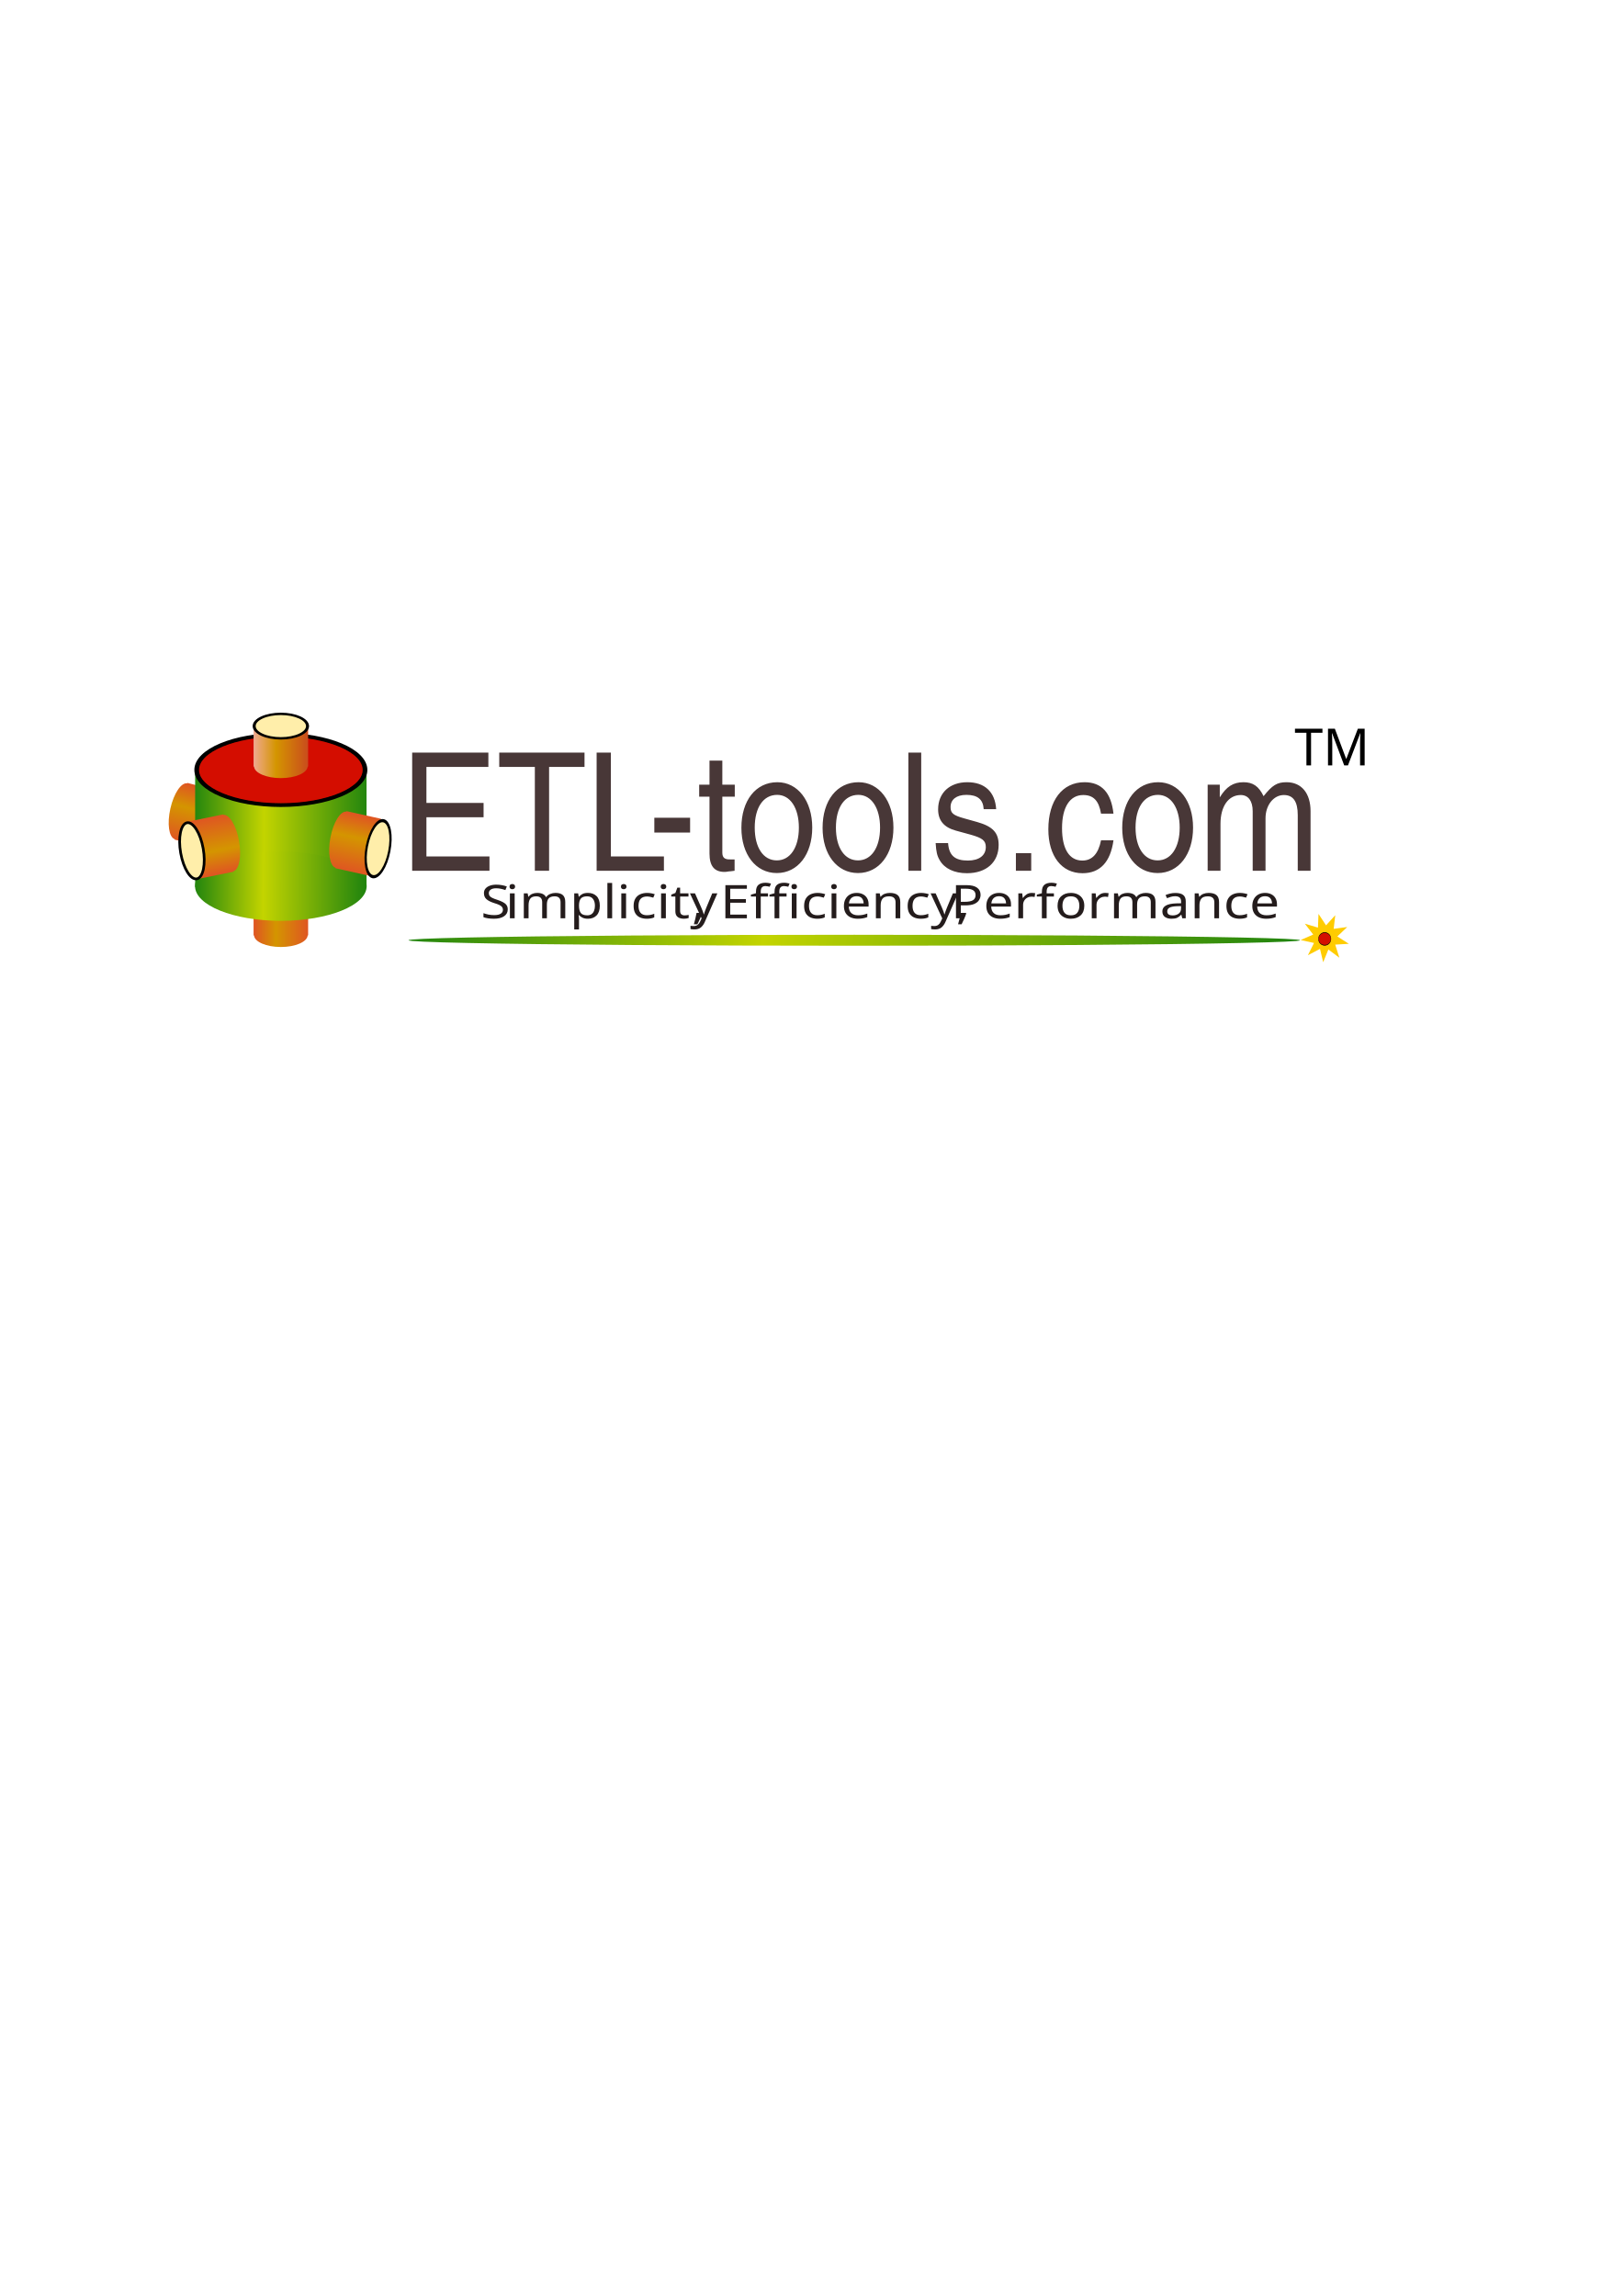
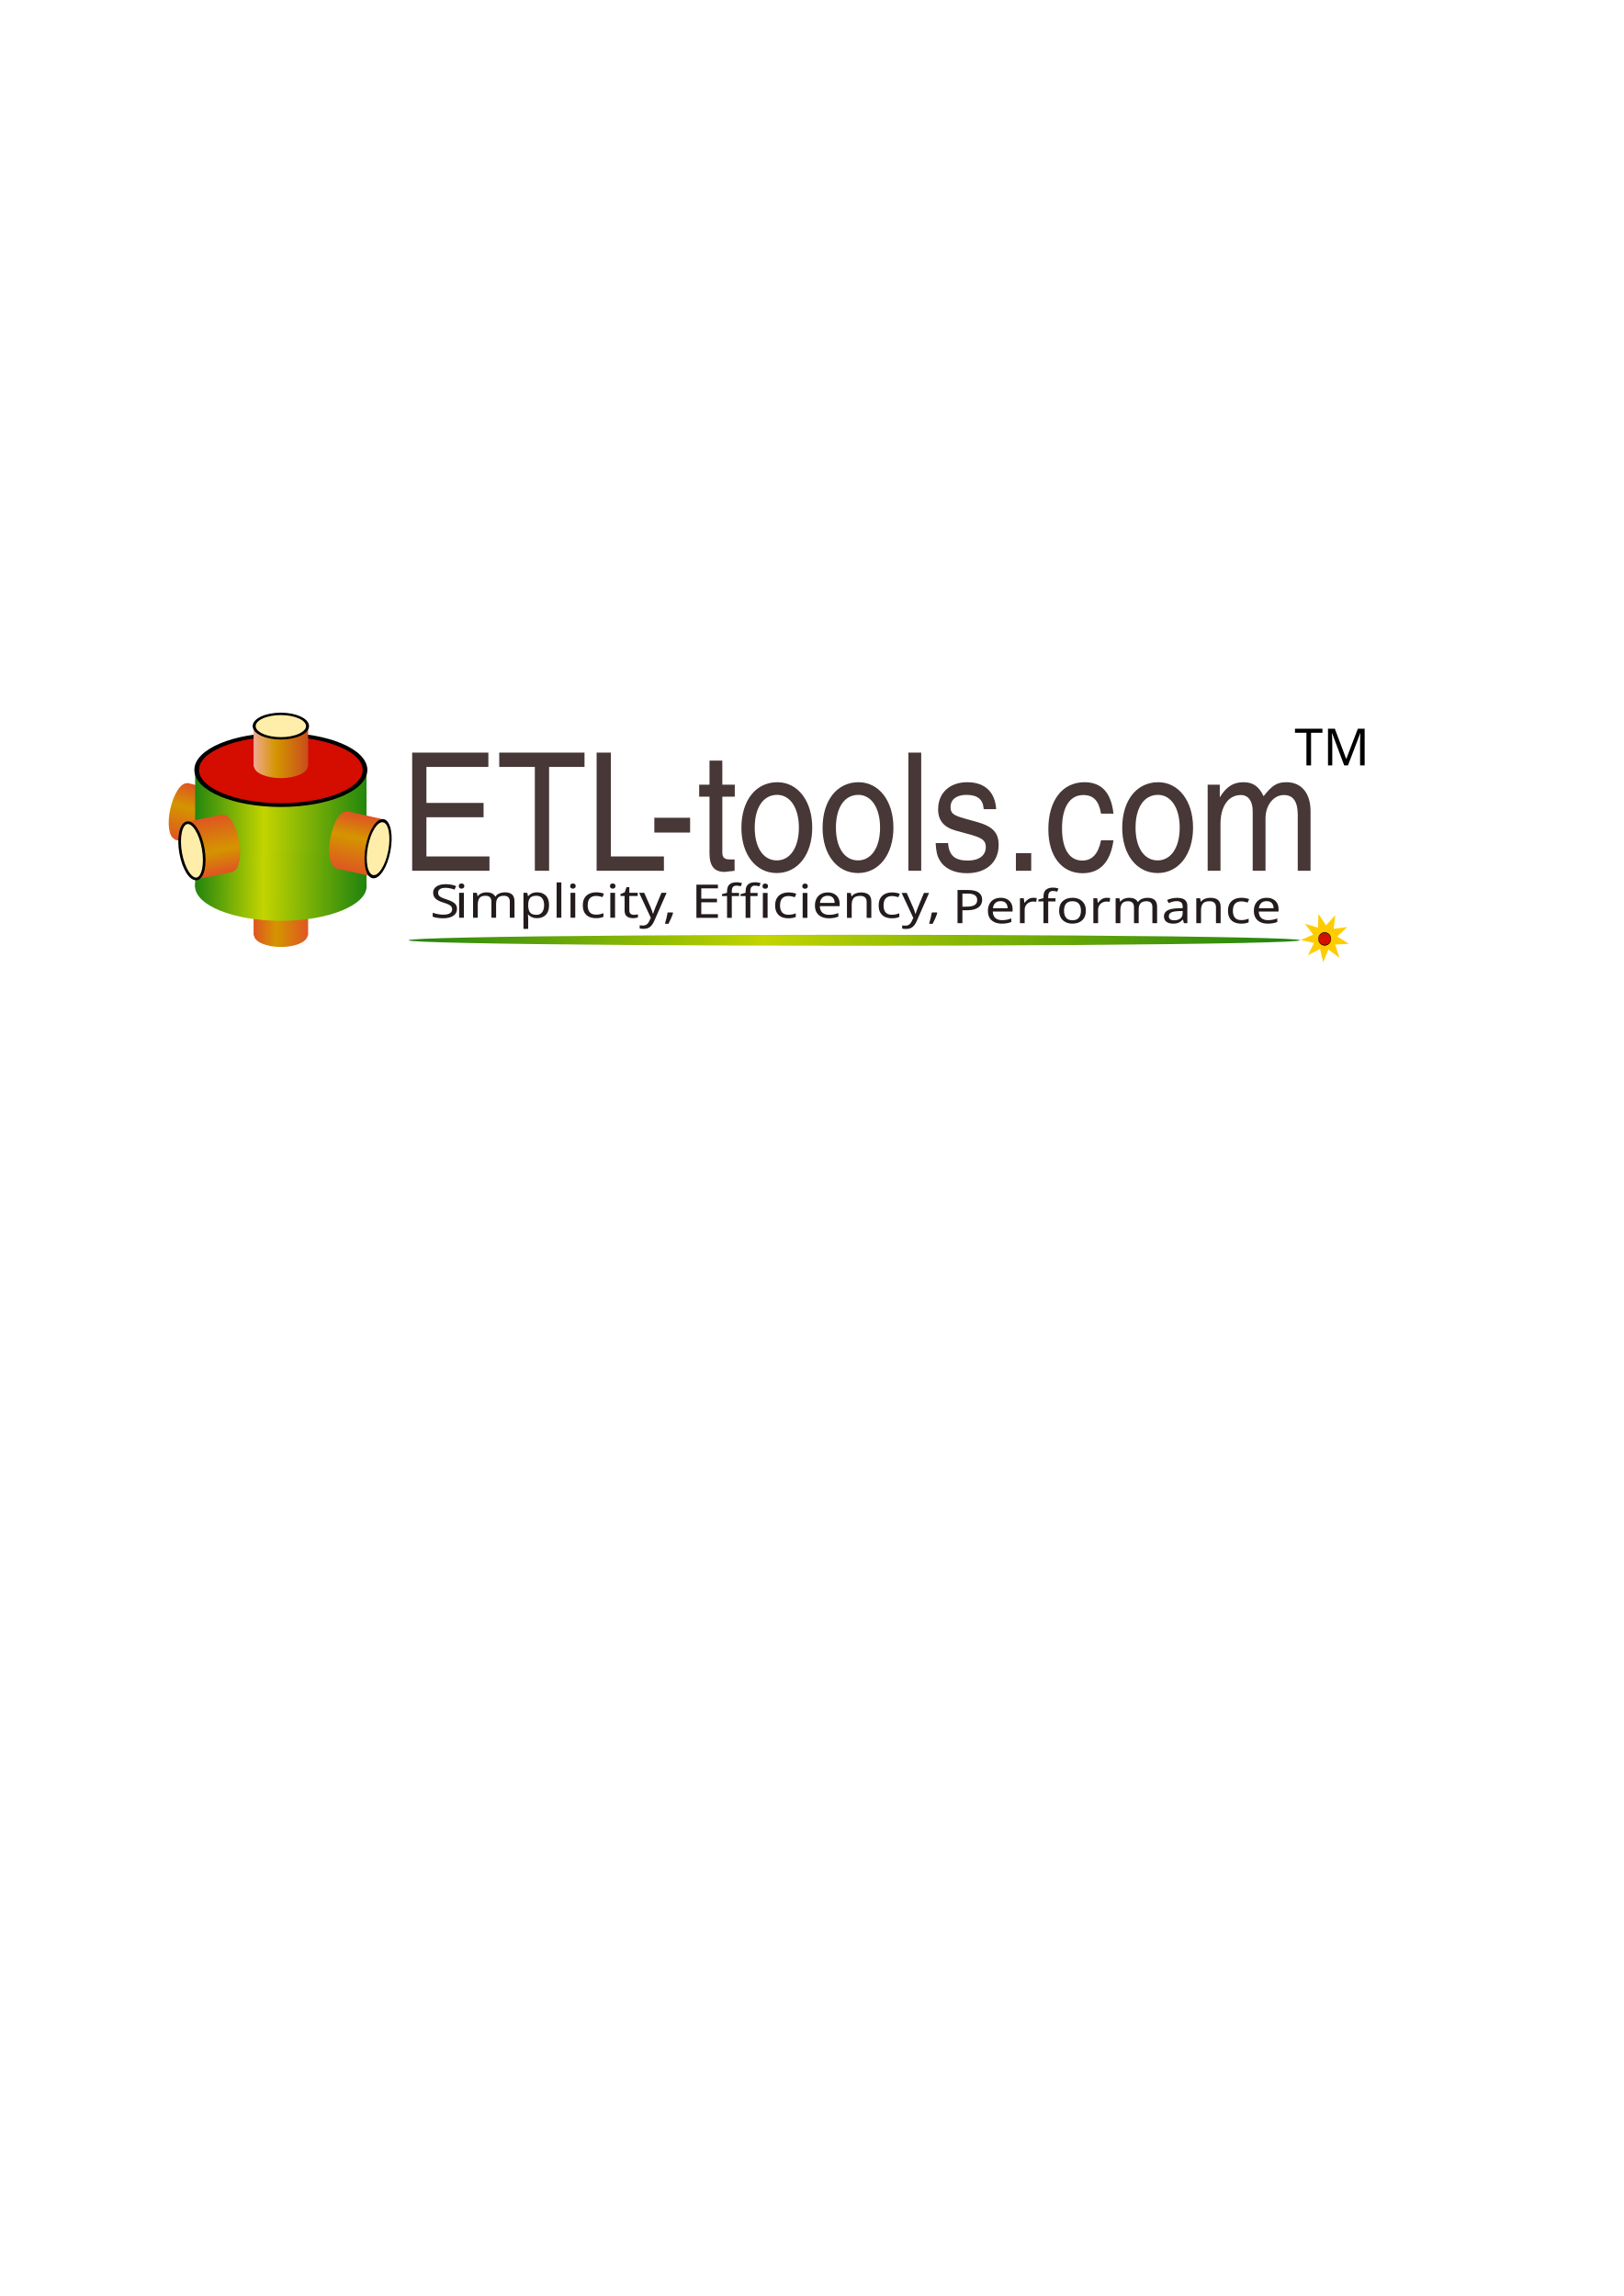
<svg xmlns="http://www.w3.org/2000/svg" xmlns:xlink="http://www.w3.org/1999/xlink" width="744.094" height="1052.362" id="svg3160" version="1.1">
  <defs id="defs3162">
    <linearGradient id="linearGradient3940">
      <stop style="stop-color:#22850e;stop-opacity:1;" offset="0" id="stop3942" />
      <stop id="stop3948" offset="0.403" style="stop-color:#c3d400;stop-opacity:1;" />
      <stop style="stop-color:#22850e;stop-opacity:1;" offset="1" id="stop3944" />
    </linearGradient>
-     <filter id="filter3983">
+     <filter id="filter3983" x="-0.018" y="-0.035" width="1.036" height="1.069">
      <feGaussianBlur stdDeviation="0.255" id="feGaussianBlur3985" />
    </filter>
    <linearGradient xlink:href="#linearGradient3940-9" id="linearGradient3962-5" x1="208.571" y1="283.791" x2="382.857" y2="283.791" gradientUnits="userSpaceOnUse" gradientTransform="matrix(2.051803,0,0,1.93454,-198.8348,320.6237)" />
    <linearGradient id="linearGradient3940-9">
      <stop style="stop-color:#efa98f;stop-opacity:1;" offset="0" id="stop3942-1" />
      <stop id="stop3948-0" offset="0.403" style="stop-color:#d49500;stop-opacity:1;" />
      <stop style="stop-color:#c94b1d;stop-opacity:1;" offset="1" id="stop3944-3" />
    </linearGradient>
    <linearGradient y2="283.791" x2="382.857" y1="283.791" x1="208.571" gradientTransform="matrix(1.23222,0,0,0.9919955,-340.4911,-540.1127)" gradientUnits="userSpaceOnUse" id="linearGradient4003" xlink:href="#linearGradient3940-9" />
    <linearGradient y2="283.791" x2="382.857" y1="283.791" x1="208.571" gradientTransform="matrix(1.23222,0,0,0.9919955,-280.4911,-114.3984)" gradientUnits="userSpaceOnUse" id="linearGradient4003-4" xlink:href="#linearGradient3940-9-1" />
    <linearGradient id="linearGradient3940-9-1">
      <stop style="stop-color:#df5522;stop-opacity:1;" offset="0" id="stop3942-1-5" />
      <stop id="stop3948-0-7" offset="0.403" style="stop-color:#d49500;stop-opacity:1;" />
      <stop style="stop-color:#df5522;stop-opacity:1;" offset="1" id="stop3944-3-7" />
    </linearGradient>
    <linearGradient y2="283.791" x2="382.857" y1="283.791" x1="208.571" gradientTransform="matrix(0.143436,0,0,0.1234492,86.49216,393.3729)" gradientUnits="userSpaceOnUse" id="linearGradient4042" xlink:href="#linearGradient3940-9-1" />
    <linearGradient y2="283.791" x2="382.857" y1="283.791" x1="208.571" gradientTransform="matrix(1.23222,0,0,0.9919955,-268.3526,716.1876)" gradientUnits="userSpaceOnUse" id="linearGradient4042-9" xlink:href="#linearGradient3940-9-1-4" />
    <linearGradient id="linearGradient3940-9-1-4">
      <stop style="stop-color:#df5522;stop-opacity:1;" offset="0" id="stop3942-1-5-6" />
      <stop id="stop3948-0-7-4" offset="0.403" style="stop-color:#d49500;stop-opacity:1;" />
      <stop style="stop-color:#df5522;stop-opacity:1;" offset="1" id="stop3944-3-7-8" />
    </linearGradient>
    <linearGradient y2="283.791" x2="382.857" y1="283.791" x1="208.571" gradientTransform="matrix(-0.03358744,0.1490806,-0.1122623,-0.02890728,124.9572,336.2293)" gradientUnits="userSpaceOnUse" id="linearGradient4079" xlink:href="#linearGradient3940-9-1-4" />
    <linearGradient y2="283.791" x2="382.857" y1="283.791" x1="208.571" gradientTransform="matrix(1.23222,0,0,0.9919955,-280.4911,-114.3984)" gradientUnits="userSpaceOnUse" id="linearGradient4003-7" xlink:href="#linearGradient3940-9-7" />
    <linearGradient id="linearGradient3940-9-7">
      <stop style="stop-color:#df5522;stop-opacity:1;" offset="0" id="stop3942-1-3" />
      <stop id="stop3948-0-3" offset="0.403" style="stop-color:#d49500;stop-opacity:1;" />
      <stop style="stop-color:#df5522;stop-opacity:1;" offset="1" id="stop3944-3-6" />
    </linearGradient>
    <linearGradient xlink:href="#linearGradient3940" id="linearGradient4164" gradientUnits="userSpaceOnUse" gradientTransform="matrix(2.527027,0,0,2.198347,2239.816,536.4255)" x1="-1611.429" y1="-313.352" x2="-1182.857" y2="-313.352" />
    <linearGradient xlink:href="#linearGradient3940" id="linearGradient4166" gradientUnits="userSpaceOnUse" x1="-1625.714" y1="-79.066" x2="-1188.571" y2="-76.209" />
    <linearGradient xlink:href="#linearGradient3940-9-7" id="linearGradient4172" gradientUnits="userSpaceOnUse" gradientTransform="matrix(-0.2499654,1.206599,-0.9713701,-0.2012341,801.0307,264.7741)" x1="208.571" y1="283.791" x2="382.857" y2="283.791" />
    <linearGradient xlink:href="#linearGradient3940-9" id="linearGradient4178" gradientUnits="userSpaceOnUse" gradientTransform="matrix(1.23222,0,0,0.9919955,-340.4911,-540.1127)" x1="208.571" y1="283.791" x2="382.857" y2="283.791" />
    <linearGradient xlink:href="#linearGradient3940-9-3" id="linearGradient4178-2" gradientUnits="userSpaceOnUse" gradientTransform="matrix(1.23222,0,0,0.9919955,-340.4911,-540.1127)" x1="208.571" y1="283.791" x2="382.857" y2="283.791" />
    <linearGradient id="linearGradient3940-9-3">
      <stop style="stop-color:#df5522;stop-opacity:1;" offset="0" id="stop3942-1-4" />
      <stop id="stop3948-0-8" offset="0.403" style="stop-color:#d49500;stop-opacity:1;" />
      <stop style="stop-color:#df5522;stop-opacity:1;" offset="1" id="stop3944-3-71" />
    </linearGradient>
    <linearGradient xlink:href="#linearGradient3940-9-3" id="linearGradient4221" gradientUnits="userSpaceOnUse" gradientTransform="matrix(-0.0268115,-0.1506412,0.1134375,-0.02307551,80.04863,437.3643)" x1="208.571" y1="283.791" x2="382.857" y2="283.791" />
    <linearGradient xlink:href="#linearGradient3063-6" id="linearGradient3069-1" x1="167.579" y1="524.589" x2="273.904" y2="523.311" gradientUnits="userSpaceOnUse" />
    <linearGradient id="linearGradient3063-6">
      <stop style="stop-color:#241c1f;stop-opacity:1;" offset="0" id="stop3065-8" />
      <stop style="stop-color:#ff2a7f;stop-opacity:1" offset="1" id="stop3067-8" />
    </linearGradient>
    <linearGradient id="linearGradient3940-7">
      <stop style="stop-color:#22850e;stop-opacity:1;" offset="0" id="stop3942-4" />
      <stop id="stop3948-09" offset="0.403" style="stop-color:#c3d400;stop-opacity:1;" />
      <stop style="stop-color:#22850e;stop-opacity:1;" offset="1" id="stop3944-4" />
    </linearGradient>
    <linearGradient xlink:href="#linearGradient3940-7" id="linearGradient4166-8" gradientUnits="userSpaceOnUse" x1="-1625.714" y1="-79.066" x2="-1188.571" y2="-76.209" />
    <linearGradient id="linearGradient3163">
      <stop style="stop-color:#22850e;stop-opacity:1;" offset="0" id="stop3165" />
      <stop id="stop3167" offset="0.403" style="stop-color:#c3d400;stop-opacity:1;" />
      <stop style="stop-color:#22850e;stop-opacity:1;" offset="1" id="stop3169" />
    </linearGradient>
    <linearGradient xlink:href="#linearGradient3940-7" id="linearGradient3213" gradientUnits="userSpaceOnUse" x1="-1625.714" y1="-79.066" x2="-1188.571" y2="-76.209" />
    <linearGradient xlink:href="#linearGradient3940-5" id="linearGradient4164-5" gradientUnits="userSpaceOnUse" gradientTransform="matrix(2.527027,0,0,2.198347,2239.816,536.4255)" x1="-1611.429" y1="-313.352" x2="-1182.857" y2="-313.352" />
    <linearGradient id="linearGradient3940-5">
      <stop style="stop-color:#22850e;stop-opacity:1;" offset="0" id="stop3942-17" />
      <stop id="stop3948-1" offset="0.403" style="stop-color:#c3d400;stop-opacity:1;" />
      <stop style="stop-color:#22850e;stop-opacity:1;" offset="1" id="stop3944-1" />
    </linearGradient>
    <linearGradient xlink:href="#linearGradient3940-5" id="linearGradient4166-5" gradientUnits="userSpaceOnUse" x1="-1625.714" y1="-79.066" x2="-1188.571" y2="-76.209" />
    <linearGradient id="linearGradient3163-2">
      <stop style="stop-color:#22850e;stop-opacity:1;" offset="0" id="stop3165-7" />
      <stop id="stop3167-6" offset="0.403" style="stop-color:#c3d400;stop-opacity:1;" />
      <stop style="stop-color:#22850e;stop-opacity:1;" offset="1" id="stop3169-1" />
    </linearGradient>
    <linearGradient y2="-76.209" x2="-1188.571" y1="-79.066" x1="-1625.714" gradientUnits="userSpaceOnUse" id="linearGradient3174" xlink:href="#linearGradient3940-5" />
-     <filter color-interpolation-filters="sRGB" id="filter3983-2">
+     <filter color-interpolation-filters="sRGB" id="filter3983-2" x="-0.018" y="-0.035" width="1.036" height="1.069">
      <feGaussianBlur stdDeviation="0.255" id="feGaussianBlur3985-2" />
    </filter>
  </defs>
  <g id="layer1">
    <path style="fill:url(#linearGradient4042);fill-opacity:1;stroke:none" d="m 116.206,411.476 0,17.283 0.211,0 c 0.209,2.938 5.629,5.293 12.286,5.293 6.657,0 12.077,-2.355 12.286,-5.293 l 0.215,0 0,-17.283 -24.998,0 z" id="path3168-2-8" />
    <path style="fill:url(#linearGradient4079);fill-opacity:1;stroke:none" d="m 101.537,362.873 -15.717,-4.047 -0.049,0.219 c -2.721,-0.47 -6.131,4.611 -7.69,11.53 -1.559,6.919 -0.686,13.104 1.936,14.009 l -0.05,0.224 15.717,4.047 5.854,-25.982 z" id="path3168-2-8-2" />
    <g id="g4160" transform="matrix(0.07350351,0,0,0.09357517,223.5833,394.9621)">
      <rect y="-447.638" x="-1825.087" height="571.57" width="1068.571" id="rect4140" style="fill:url(#linearGradient4164);fill-opacity:1;stroke:none" />
      <ellipse transform="matrix(2.415737,0,0,2.198347,2101.583,287.4526)" id="path4150" style="fill:url(#linearGradient4166);fill-opacity:1;stroke:none" cx="-1404.286" cy="-76.209" rx="221.429" ry="77.143" />
    </g>
    <g id="g4168" transform="matrix(0.1164045,0,0,0.1244453,104.01,314.9134)">
      <path id="path3168-2-4" d="m 606.804,485.219 -135.992,-28.173 -0.367,1.772 c -23.481,-3.028 -51.457,38.722 -63.059,94.725 -11.602,56.003 -2.515,105.431 20.236,111.981 l -0.375,1.81 135.992,28.173 43.564,-210.288 z" style="fill:url(#linearGradient4172);fill-opacity:1;stroke:none" />
      <ellipse transform="matrix(-0.2712447,1.309316,-0.9651764,-0.1999509,278.7329,890.6521)" id="path4024-5" style="fill:#ffeeaa;fill-opacity:1;stroke:#000000;stroke-width:8.851;stroke-miterlimit:4;stroke-dasharray:none;stroke-opacity:1" cx="-264.286" cy="-253.352" rx="78.571" ry="45.714" />
    </g>
    <ellipse style="fill:#d40f00;fill-opacity:1;stroke:#000000;stroke-width:4.116;stroke-miterlimit:4;stroke-dasharray:none;stroke-opacity:1;filter:url(#filter3983)" id="path3965" transform="matrix(0.5192314,0,0,0.4181341,30.79271,201.3662)" cx="188.571" cy="362.362" rx="74.286" ry="38.571" />
    <g id="g4174" transform="matrix(0.1164045,0,0,0.1244453,126.1269,383.1805)">
      <path id="path3168-2" d="m -85.229,-394.644 0,138.879 1.81,0 c 1.798,23.607 48.355,42.532 105.547,42.532 57.192,0 103.749,-18.925 105.547,-42.532 l 1.848,0 0,-138.879 -214.753,0 z" style="fill:url(#linearGradient4178);fill-opacity:1;stroke:none" />
      <ellipse transform="matrix(1.337117,0,0,0.9856702,375.5282,-155.0591)" id="path4024" style="fill:#ffeeaa;fill-opacity:1;stroke:#000000;stroke-width:8.851;stroke-miterlimit:4;stroke-dasharray:none;stroke-opacity:1" cx="-264.286" cy="-253.352" rx="78.571" ry="45.714" />
    </g>
    <path style="fill:url(#linearGradient4221);fill-opacity:1;stroke:none" d="m 91.129,402.774 15.881,-3.231 -0.039,-0.221 c 2.66,-0.769 3.811,-6.901 2.567,-13.893 -1.244,-6.992 -4.422,-12.243 -7.16,-11.914 l -0.04,-0.226 -15.881,3.231 4.673,26.254 z" id="path3168-2-5" />
    <ellipse style="fill:#ffeeaa;fill-opacity:1;stroke:#000000;stroke-width:1.223;stroke-miterlimit:4;stroke-dasharray:none;stroke-opacity:1" id="path4024-6" transform="matrix(-0.1752287,-0.9845278,0.9799308,-0.199338,0,0)" cx="-399.786" cy="18.271" rx="13.046" ry="5.258" />
-     <text xml:space="preserve" style="font-size:78.457px;font-style:normal;font-weight:normal;line-height:125%;letter-spacing:0px;word-spacing:0px;fill:#483737;fill-opacity:1;stroke:none;font-family:Sans" x="176.072" y="415.042" id="text3043" transform="scale(1.03993,0.961603)">
-       <tspan id="tspan3045" x="176.072" y="415.042" style="font-style:normal;font-variant:normal;font-weight:normal;font-stretch:normal;fill:#483737;font-family:Arial Narrow;-inkscape-font-specification:Arial Narrow">ETL-tools.com</tspan>
+     <text xml:space="preserve" style="font-style:normal;font-weight:normal;line-height:0%;font-family:sans-serif;letter-spacing:0px;word-spacing:0px;fill:#483737;fill-opacity:1;stroke:none" x="176.072" y="415.042" id="text3043" transform="scale(1.03993,0.961603)">
+       <tspan id="tspan3045" x="176.072" y="415.042" style="font-style:normal;font-variant:normal;font-weight:normal;font-stretch:normal;font-size:78.457px;line-height:1.25;font-family:'Arial Narrow';-inkscape-font-specification:'Arial Narrow';fill:#483737">ETL-tools.com</tspan>
    </text>
    <path style="fill:#ffcc00" id="path3051" d="m 403.051,485.667 -3.887,-2.885 -1.84,4.477 -1.123,-4.709 -4.287,2.247 2.166,-4.329 -4.729,-1.035 4.442,-1.924 -2.957,-3.832 4.639,1.382 0.198,-4.837 2.666,4.04 3.26,-3.578 -0.555,4.809 4.797,-0.645 -3.516,3.327 4.09,2.589 -4.832,0.288 z" transform="matrix(1.294405,0,0,1.299921,92.07453,-192.3689)" />
-     <g id="g3141" transform="matrix(1.790525,0,0,1.543314,220.2937,400.7377)" style="fill:#241c1c">
-       <text id="text3143" style="font-size:13.8px;font-style:normal;font-weight:normal;text-align:start;text-anchor:start;fill:#241c1c;font-family:Calibri" y="13.058" x="0" xml:space="preserve">S</text>
-       <text id="text3145" style="font-size:13.8px;font-style:normal;font-weight:normal;text-align:start;text-anchor:start;fill:#241c1c;font-family:Calibri" y="13.058" x="6.3" xml:space="preserve">implicity</text>
-       <text id="text3147" style="font-size:13.8px;font-style:normal;font-weight:normal;text-align:start;text-anchor:start;fill:#241c1c;font-family:Calibri" y="13.058" x="53.998" xml:space="preserve">, Efficiency, </text>
-       <text id="text3149" style="font-size:13.8px;font-style:normal;font-weight:normal;text-align:start;text-anchor:start;fill:#241c1c;font-family:Calibri" y="13.058" x="120.296" xml:space="preserve">Performance</text>
-       <text id="text3151" style="font-size:13.8px;font-style:normal;font-weight:normal;text-align:start;text-anchor:start;fill:#241c1c;font-family:Calibri" y="13.058" x="192.743" xml:space="preserve" />
-     </g>
    <path style="fill:url(#linearGradient3213);fill-opacity:1;stroke:none" id="path4150-4" d="m -1182.857,-76.209 a 221.429,77.143 0 1 1 -442.857,0 221.429,77.143 0 1 1 442.857,0 z" transform="matrix(0.9224732,0,0,0.03249317,1686.899,433.4392)" />
    <path style="fill:#d40f00;fill-opacity:1;stroke:#000000;stroke-width:4.116;stroke-miterlimit:4;stroke-opacity:1;stroke-dasharray:none;filter:url(#filter3983-2)" id="path3965-1" d="m 262.857,362.362 a 74.286,38.571 0 1 1 -148.571,0 74.286,38.571 0 1 1 148.571,0 z" transform="matrix(0.03855634,0,0,0.07530803,599.8028,403.0646)" />
-     <text xml:space="preserve" style="font-style:normal;font-variant:normal;font-weight:normal;font-stretch:normal;font-size:23.553px;line-height:125%;font-family:Verdana;-inkscape-font-specification:Verdana;letter-spacing:0px;word-spacing:0px;fill:#000000;fill-opacity:1;stroke:none" x="593.351" y="350.736" id="text5160" transform="scale(0.9997655,1.000234)">
-       <tspan id="tspan5162" x="593.351" y="350.736">TM</tspan>
+     <text xml:space="preserve" style="font-style:normal;font-variant:normal;font-weight:normal;font-stretch:normal;line-height:0%;font-family:Verdana;-inkscape-font-specification:Verdana;letter-spacing:0px;word-spacing:0px;fill:#000000;fill-opacity:1;stroke:none" x="593.351" y="350.736" id="text5160" transform="scale(0.9997655,1.000234)">
+       <tspan id="tspan5162" x="593.351" y="350.736" style="font-size:23.553px;line-height:1.25">TM</tspan>
    </text>
+     <g id="g20118" transform="translate(-3.269113,-0.2120326)">
+       <text id="text3143" style="font-style:normal;font-weight:normal;font-size:22.939px;line-height:0%;font-family:Calibri;text-align:start;text-anchor:start;fill:#241c1c;stroke-width:1.662" y="453.348" x="185.953" xml:space="preserve" transform="scale(1.077117,0.9284039)">S</text>
+       <g id="g20157">
+         <text id="text3145" style="font-style:normal;font-weight:normal;font-size:22.939px;line-height:0%;font-family:Calibri;text-align:start;text-anchor:start;fill:#241c1c;stroke-width:1.662" y="453.291" x="196.426" xml:space="preserve" transform="scale(1.077117,0.9284039)">implicity</text>
+         <text id="text3147" style="font-style:normal;font-weight:normal;font-size:22.939px;line-height:0%;font-family:Calibri;text-align:start;text-anchor:start;fill:#241c1c;stroke-width:1.662" y="453.348" x="285" xml:space="preserve" transform="scale(1.077117,0.9284039)">, Efficiency, </text>
+         <text id="text3149" style="font-style:normal;font-weight:normal;font-size:22.939px;line-height:0%;font-family:Calibri;text-align:start;text-anchor:start;fill:#241c1c;stroke-width:1.662" y="455.986" x="408.206" xml:space="preserve" transform="scale(1.077117,0.9284039)">Performance</text>
+       </g>
+     </g>
  </g>
</svg>
